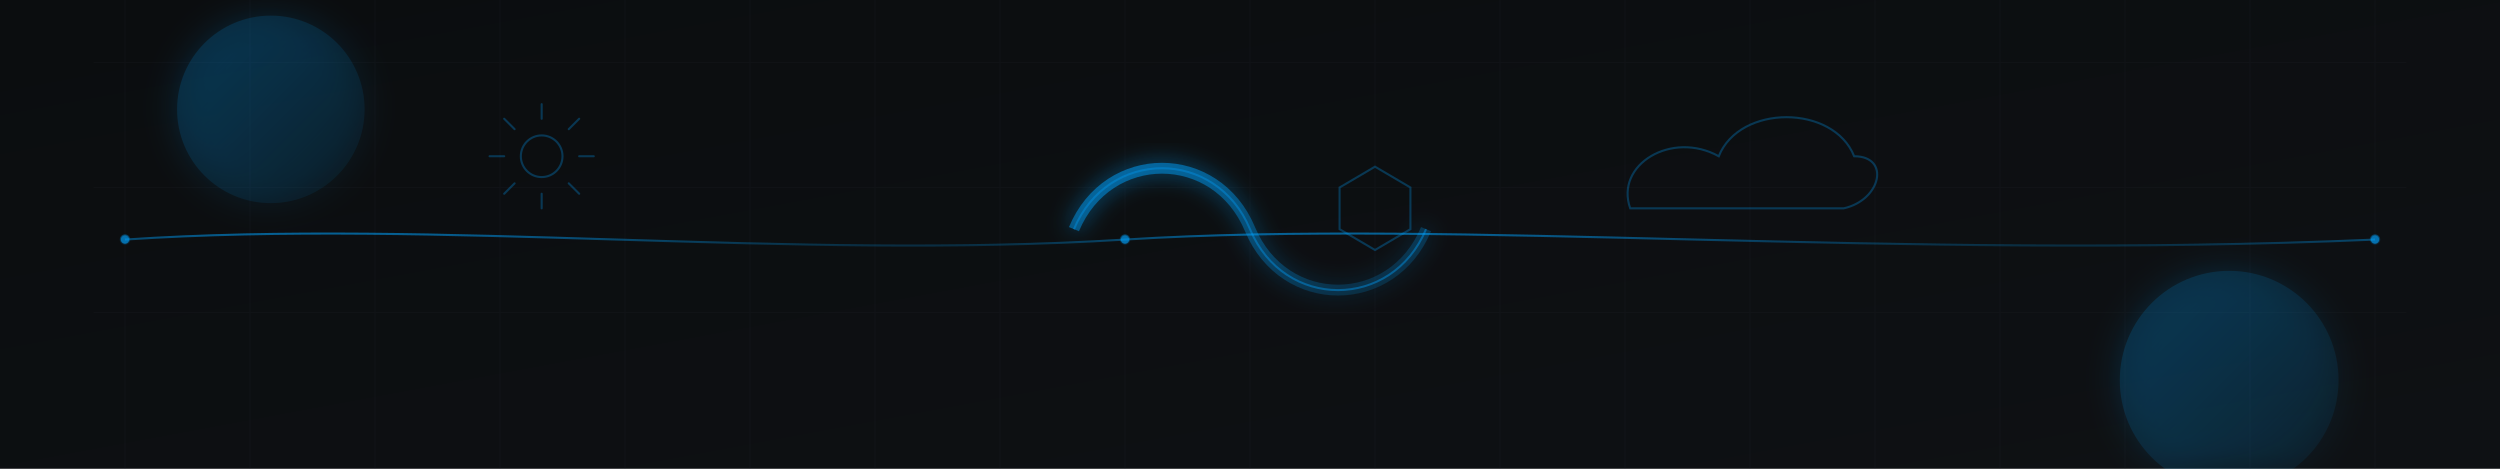
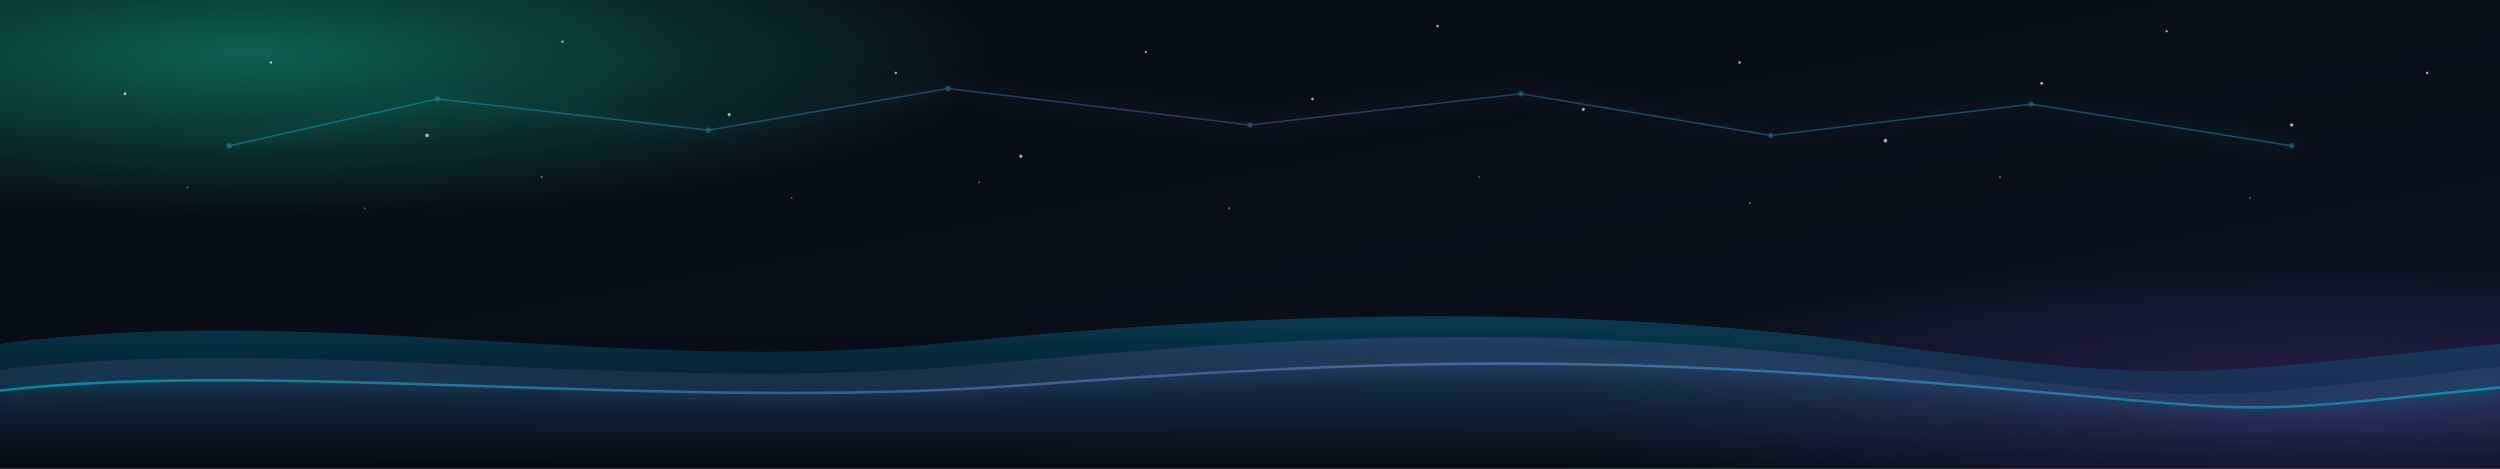
- <svg xmlns="http://www.w3.org/2000/svg" width="2400" height="450" viewBox="0 0 2400 450" role="img" aria-label="Thin DevOps/SRE background">
+ <svg xmlns="http://www.w3.org/2000/svg" width="2400" height="450" viewBox="0 0 2400 450" role="img" aria-label="Aurora wave banner">
  <defs>
    <linearGradient id="bgGrad" x1="0" y1="0" x2="1" y2="1">
-       <stop offset="0%" stop-color="#0B0D0F" />
-       <stop offset="100%" stop-color="#0E1114" />
+       <stop offset="0%" stop-color="#070A12" />
+       <stop offset="100%" stop-color="#0C1220" />
    </linearGradient>
-     <linearGradient id="pulseBlue" x1="0" y1="0" x2="1" y2="1">
-       <stop offset="0%" stop-color="#00A3FF" stop-opacity="0.65" />
-       <stop offset="100%" stop-color="#00A3FF" stop-opacity="0.15" />
+     <radialGradient id="glowLeft" cx="20%" cy="20%" r="60%">
+       <stop offset="0%" stop-color="#18FFC5" stop-opacity="0.35" />
+       <stop offset="100%" stop-color="#18FFC5" stop-opacity="0" />
+     </radialGradient>
+     <radialGradient id="glowRight" cx="85%" cy="80%" r="60%">
+       <stop offset="0%" stop-color="#8B5CF6" stop-opacity="0.28" />
+       <stop offset="100%" stop-color="#8B5CF6" stop-opacity="0" />
+     </radialGradient>
+     <linearGradient id="waveFill1" x1="0" y1="0" x2="0" y2="1">
+       <stop offset="0%" stop-color="#00C6FF" stop-opacity="0.24" />
+       <stop offset="100%" stop-color="#00C6FF" stop-opacity="0" />
    </linearGradient>
-     <linearGradient id="wireBlue" x1="0" y1="0" x2="0" y2="1">
-       <stop offset="0%" stop-color="#00A3FF" stop-opacity="0.55" />
-       <stop offset="100%" stop-color="#00A3FF" stop-opacity="0.2" />
+     <linearGradient id="waveFill2" x1="0" y1="0" x2="0" y2="1">
+       <stop offset="0%" stop-color="#7F7FD5" stop-opacity="0.22" />
+       <stop offset="100%" stop-color="#7F7FD5" stop-opacity="0" />
    </linearGradient>
-     <filter id="softGlow" x="-20%" y="-20%" width="140%" height="140%">
-       <feGaussianBlur stdDeviation="16" result="b" />
+     <linearGradient id="waveStroke" x1="0" y1="0" x2="1" y2="0">
+       <stop offset="0%" stop-color="#00E0FF" />
+       <stop offset="50%" stop-color="#7F7FD5" />
+       <stop offset="100%" stop-color="#00E0FF" />
+     </linearGradient>
+     <filter id="glow" x="-20%" y="-20%" width="140%" height="140%">
+       <feGaussianBlur stdDeviation="8" result="b" />
      <feMerge>
        <feMergeNode in="b" />
        <feMergeNode in="SourceGraphic" />
      </feMerge>
    </filter>
  </defs>
  <rect width="2400" height="450" fill="url(#bgGrad)" />
-   <g opacity="0.14" stroke="#2A2E33">
-     <g>
-       <path d="M120 0v450M240 0v450M360 0v450M480 0v450M600 0v450M720 0v450M840 0v450M960 0v450M1080 0v450M1200 0v450M1320 0v450M1440 0v450M1560 0v450M1680 0v450M1800 0v450M1920 0v450M2040 0v450M2160 0v450M2280 0v450" />
-       <path d="M90 60h2220M90 180h2220M90 300h2220" />
+   <g>
+     <rect x="0" y="0" width="1200" height="260" fill="url(#glowLeft)" />
+     <rect x="1200" y="200" width="1200" height="250" fill="url(#glowRight)" />
+   </g>
+   <g fill="#FFFFFF">
+     <g opacity="0.65">
+       <circle cx="120" cy="90" r="1.4" />
+       <circle cx="260" cy="60" r="1.2" />
+       <circle cx="410" cy="130" r="1.7" />
+       <circle cx="540" cy="40" r="1.1" />
+       <circle cx="700" cy="110" r="1.5" />
+       <circle cx="860" cy="70" r="1.2" />
+       <circle cx="980" cy="150" r="1.6" />
+       <circle cx="1100" cy="50" r="1.1" />
+       <circle cx="1260" cy="95" r="1.3" />
+       <circle cx="1380" cy="25" r="1.2" />
+       <circle cx="1520" cy="105" r="1.5" />
+       <circle cx="1670" cy="60" r="1.3" />
+       <circle cx="1810" cy="135" r="1.8" />
+       <circle cx="1960" cy="80" r="1.4" />
+       <circle cx="2080" cy="30" r="1.1" />
+       <circle cx="2200" cy="120" r="1.6" />
+       <circle cx="2330" cy="70" r="1.2" />
+     </g>
+     <g opacity="0.35">
+       <circle cx="180" cy="180" r="1.0" />
+       <circle cx="350" cy="200" r="0.9" />
+       <circle cx="520" cy="170" r="1.1" />
+       <circle cx="760" cy="190" r="0.9" />
+       <circle cx="940" cy="175" r="1.0" />
+       <circle cx="1180" cy="200" r="1.1" />
+       <circle cx="1420" cy="170" r="0.9" />
+       <circle cx="1680" cy="195" r="1.0" />
+       <circle cx="1920" cy="170" r="1.1" />
+       <circle cx="2160" cy="190" r="0.9" />
    </g>
  </g>
-   <g stroke="url(#wireBlue)" stroke-width="2">
-     <path d="M120,230 C420,210 760,250 1080,230 C1400,210 1820,250 2280,230" fill="none" />
-     <g fill="#00A3FF" opacity="0.65">
-       <circle cx="120" cy="230" r="4" />
-       <circle cx="1080" cy="230" r="4" />
-       <circle cx="2280" cy="230" r="4" />
+   <g stroke="url(#waveStroke)" stroke-width="1.5" stroke-linecap="round" opacity="0.35">
+     <polyline points="220 140 420 95 680 125 910 85 1200 120 1460 90 1700 130 1950 100 2200 140" fill="none" filter="url(#glow)" />
+     <g fill="#9EEAF9" opacity="0.9">
+       <circle cx="220" cy="140" r="2" />
+       <circle cx="420" cy="95" r="2" />
+       <circle cx="680" cy="125" r="2" />
+       <circle cx="910" cy="85" r="2" />
+       <circle cx="1200" cy="120" r="2" />
+       <circle cx="1460" cy="90" r="2" />
+       <circle cx="1700" cy="130" r="2" />
+       <circle cx="1950" cy="100" r="2" />
+       <circle cx="2200" cy="140" r="2" />
    </g>
  </g>
-   <g transform="translate(1200,220) scale(0.65)" opacity="0.85">
-     <path d="M-260,0c50,-120 210,-120 260,0c50,120 210,120 260,0" fill="none" stroke="url(#pulseBlue)" stroke-width="16" filter="url(#softGlow)" />
-     <path d="M-260,0c50,-120 210,-120 260,0c50,120 210,120 260,0" fill="none" stroke="#00A3FF" stroke-opacity="0.5" stroke-width="3" />
+   <g>
+     <path d="M0,330 C300,290 600,360 900,330 S1500,290 1800,330 S2100,360 2400,330 L2400,450 L0,450 Z" fill="url(#waveFill1)" />
+     <path d="M0,355 C280,320 620,380 940,350 S1500,310 1820,350 S2100,385 2400,352 L2400,450 L0,450 Z" fill="url(#waveFill2)" />
+     <path d="M0,375 C260,345 640,395 980,370 S1520,340 1860,368 S2120,400 2400,372" fill="none" stroke="url(#waveStroke)" stroke-width="2.5" opacity="0.65" filter="url(#glow)" />
  </g>
-   <g opacity="0.32">
-     <circle cx="260" cy="105" r="90" fill="url(#pulseBlue)" filter="url(#softGlow)" />
-     <circle cx="2140" cy="365" r="105" fill="url(#pulseBlue)" filter="url(#softGlow)" />
-   </g>
-   <g stroke="#00A3FF" stroke-opacity="0.28" fill="none" stroke-width="2">
-     <path d="M1780,150c-20,-50 -110,-50 -130,0c-45,-25 -100,8 -85,50h205c36,-8 45,-50 10,-50z" />
-     <g transform="translate(520,150) scale(1)">
-       <circle cx="0" cy="0" r="20" />
-       <g stroke-linecap="round">
-         <path d="M0,-36v-14" />
-         <path d="M0,36v14" />
-         <path d="M36,0h14" />
-         <path d="M-36,0h-14" />
-         <path d="M26,-26l10,-10" />
-         <path d="M26,26l10,10" />
-         <path d="M-26,-26l-10,-10" />
-         <path d="M-26,26l-10,10" />
-       </g>
-     </g>
-     <path d="M1320,160l34,20v40l-34,20l-34,-20v-40z" />
-   </g>
+   <linearGradient id="vignette" x1="0" y1="0" x2="0" y2="1">
+     <stop offset="0%" stop-color="#000" stop-opacity="0" />
+     <stop offset="100%" stop-color="#000" stop-opacity="0.35" />
+   </linearGradient>
+   <rect x="0" y="300" width="2400" height="150" fill="url(#vignette)" />
</svg>
